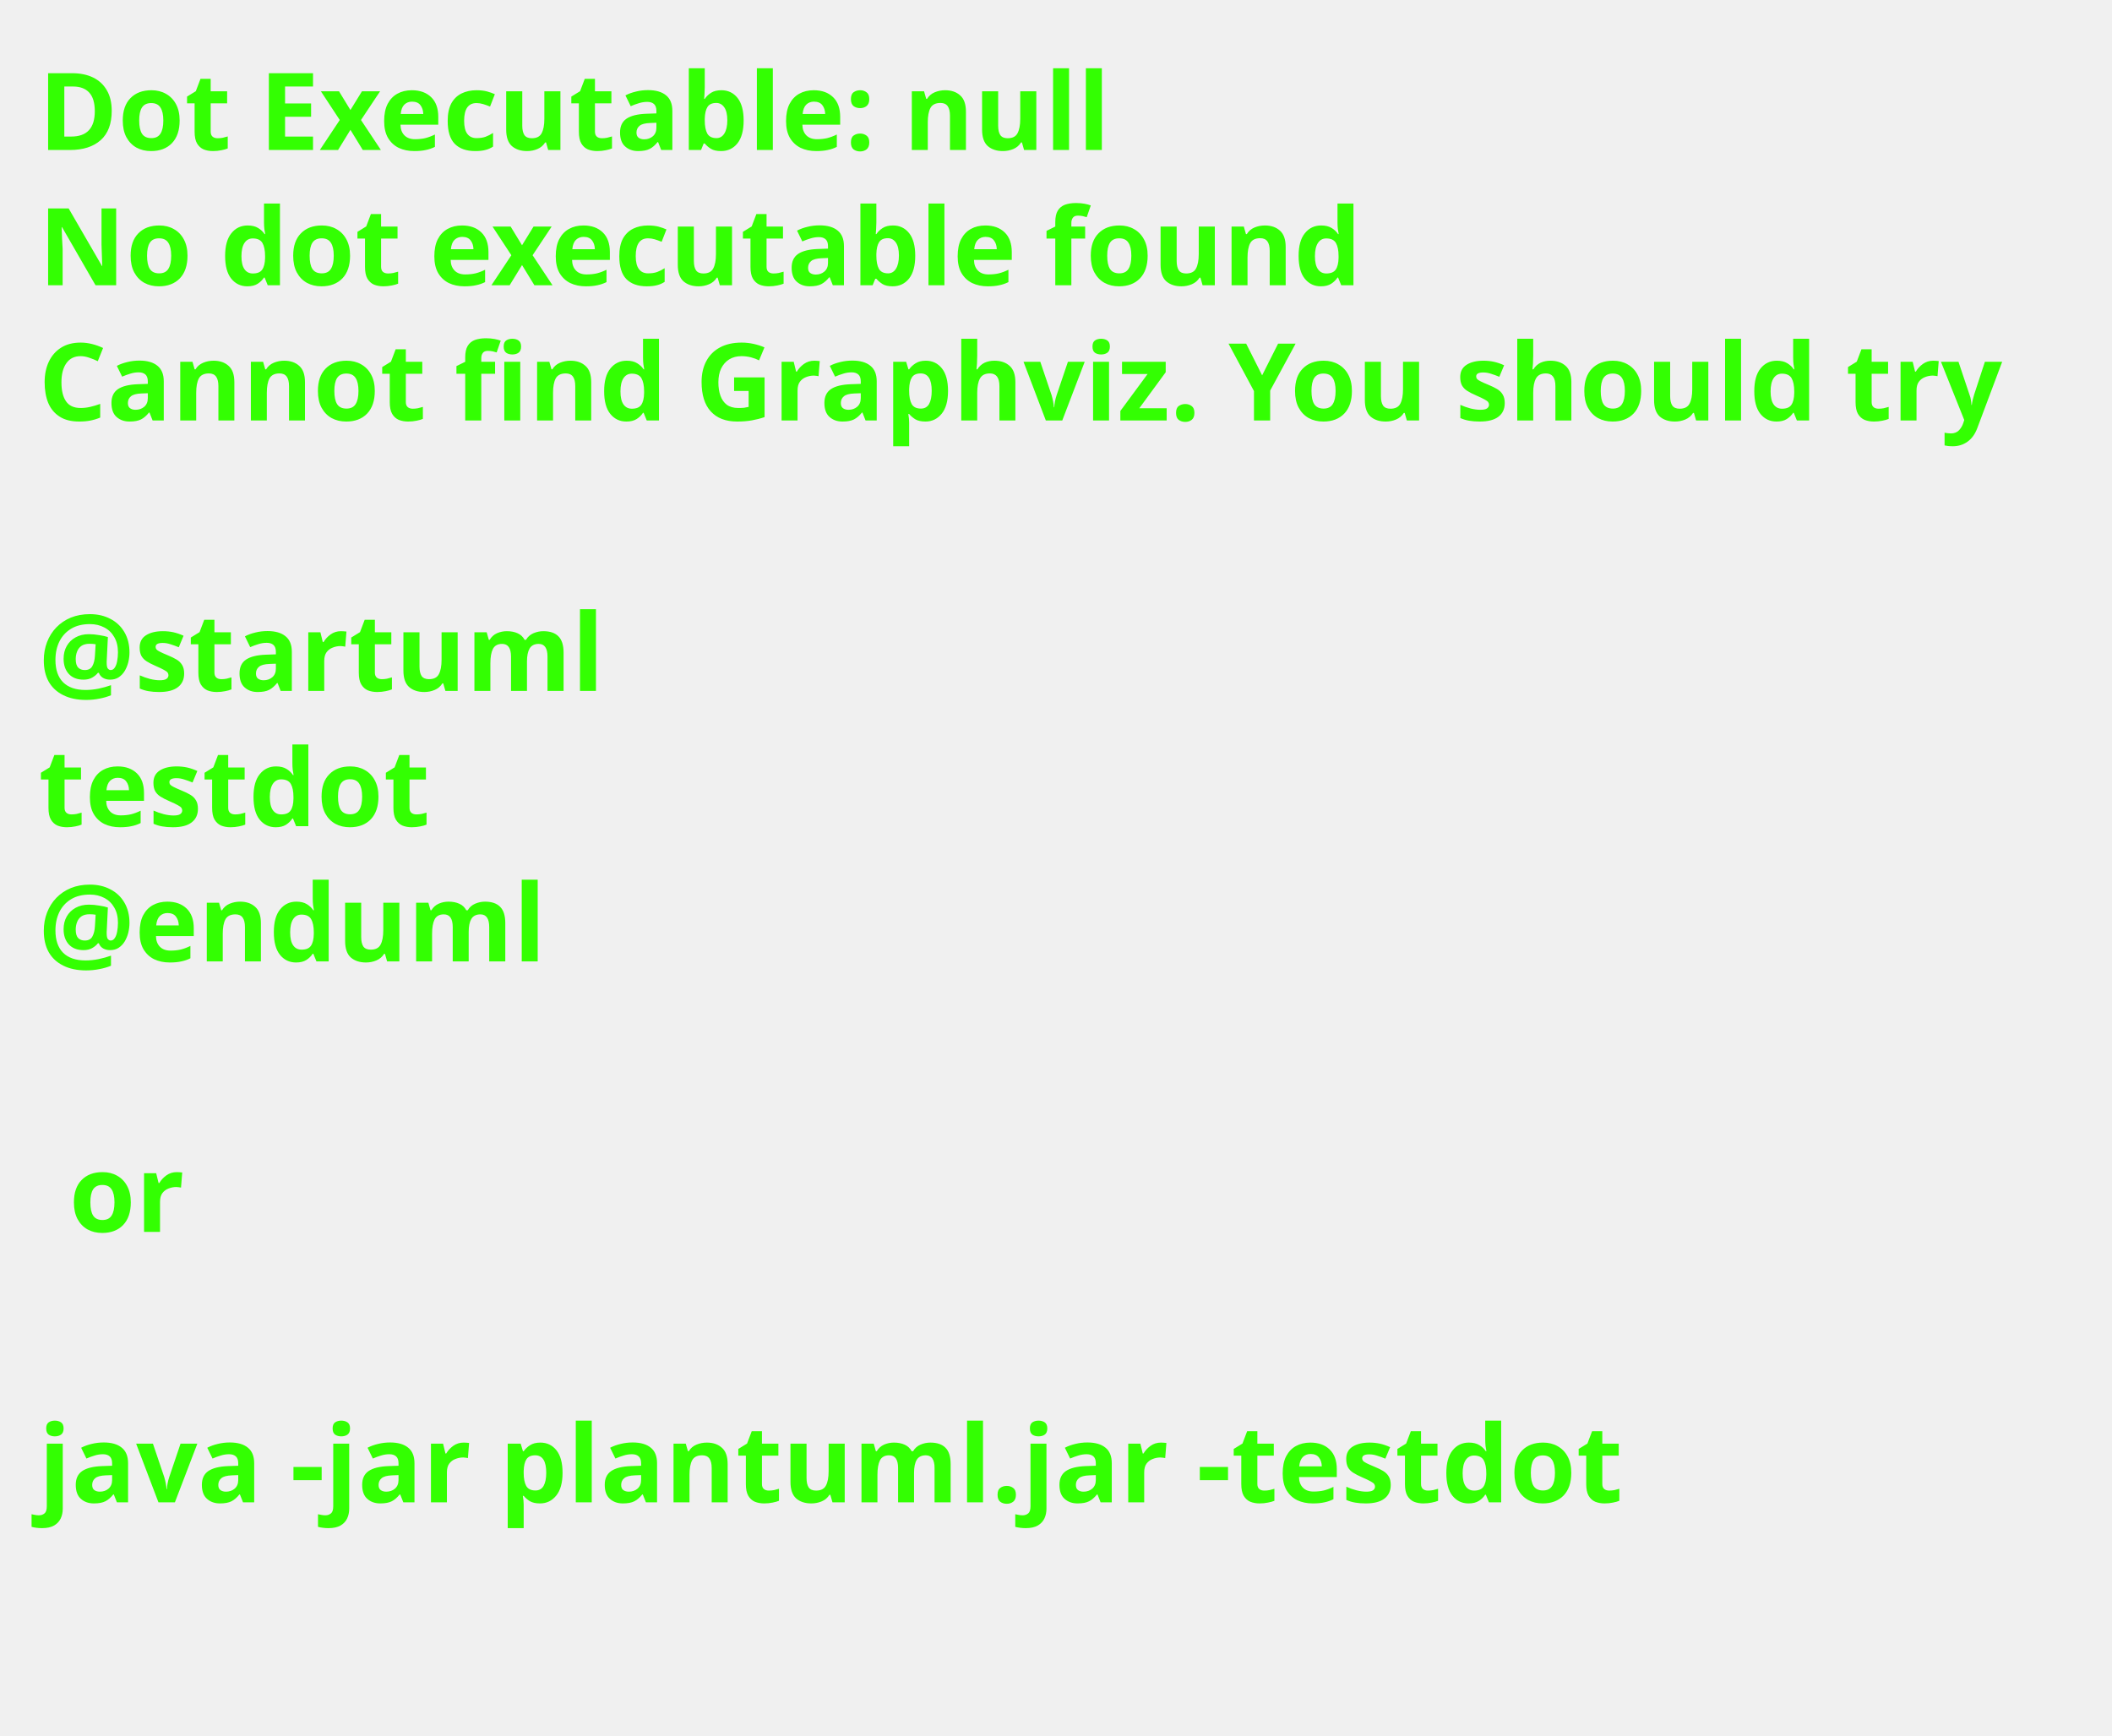
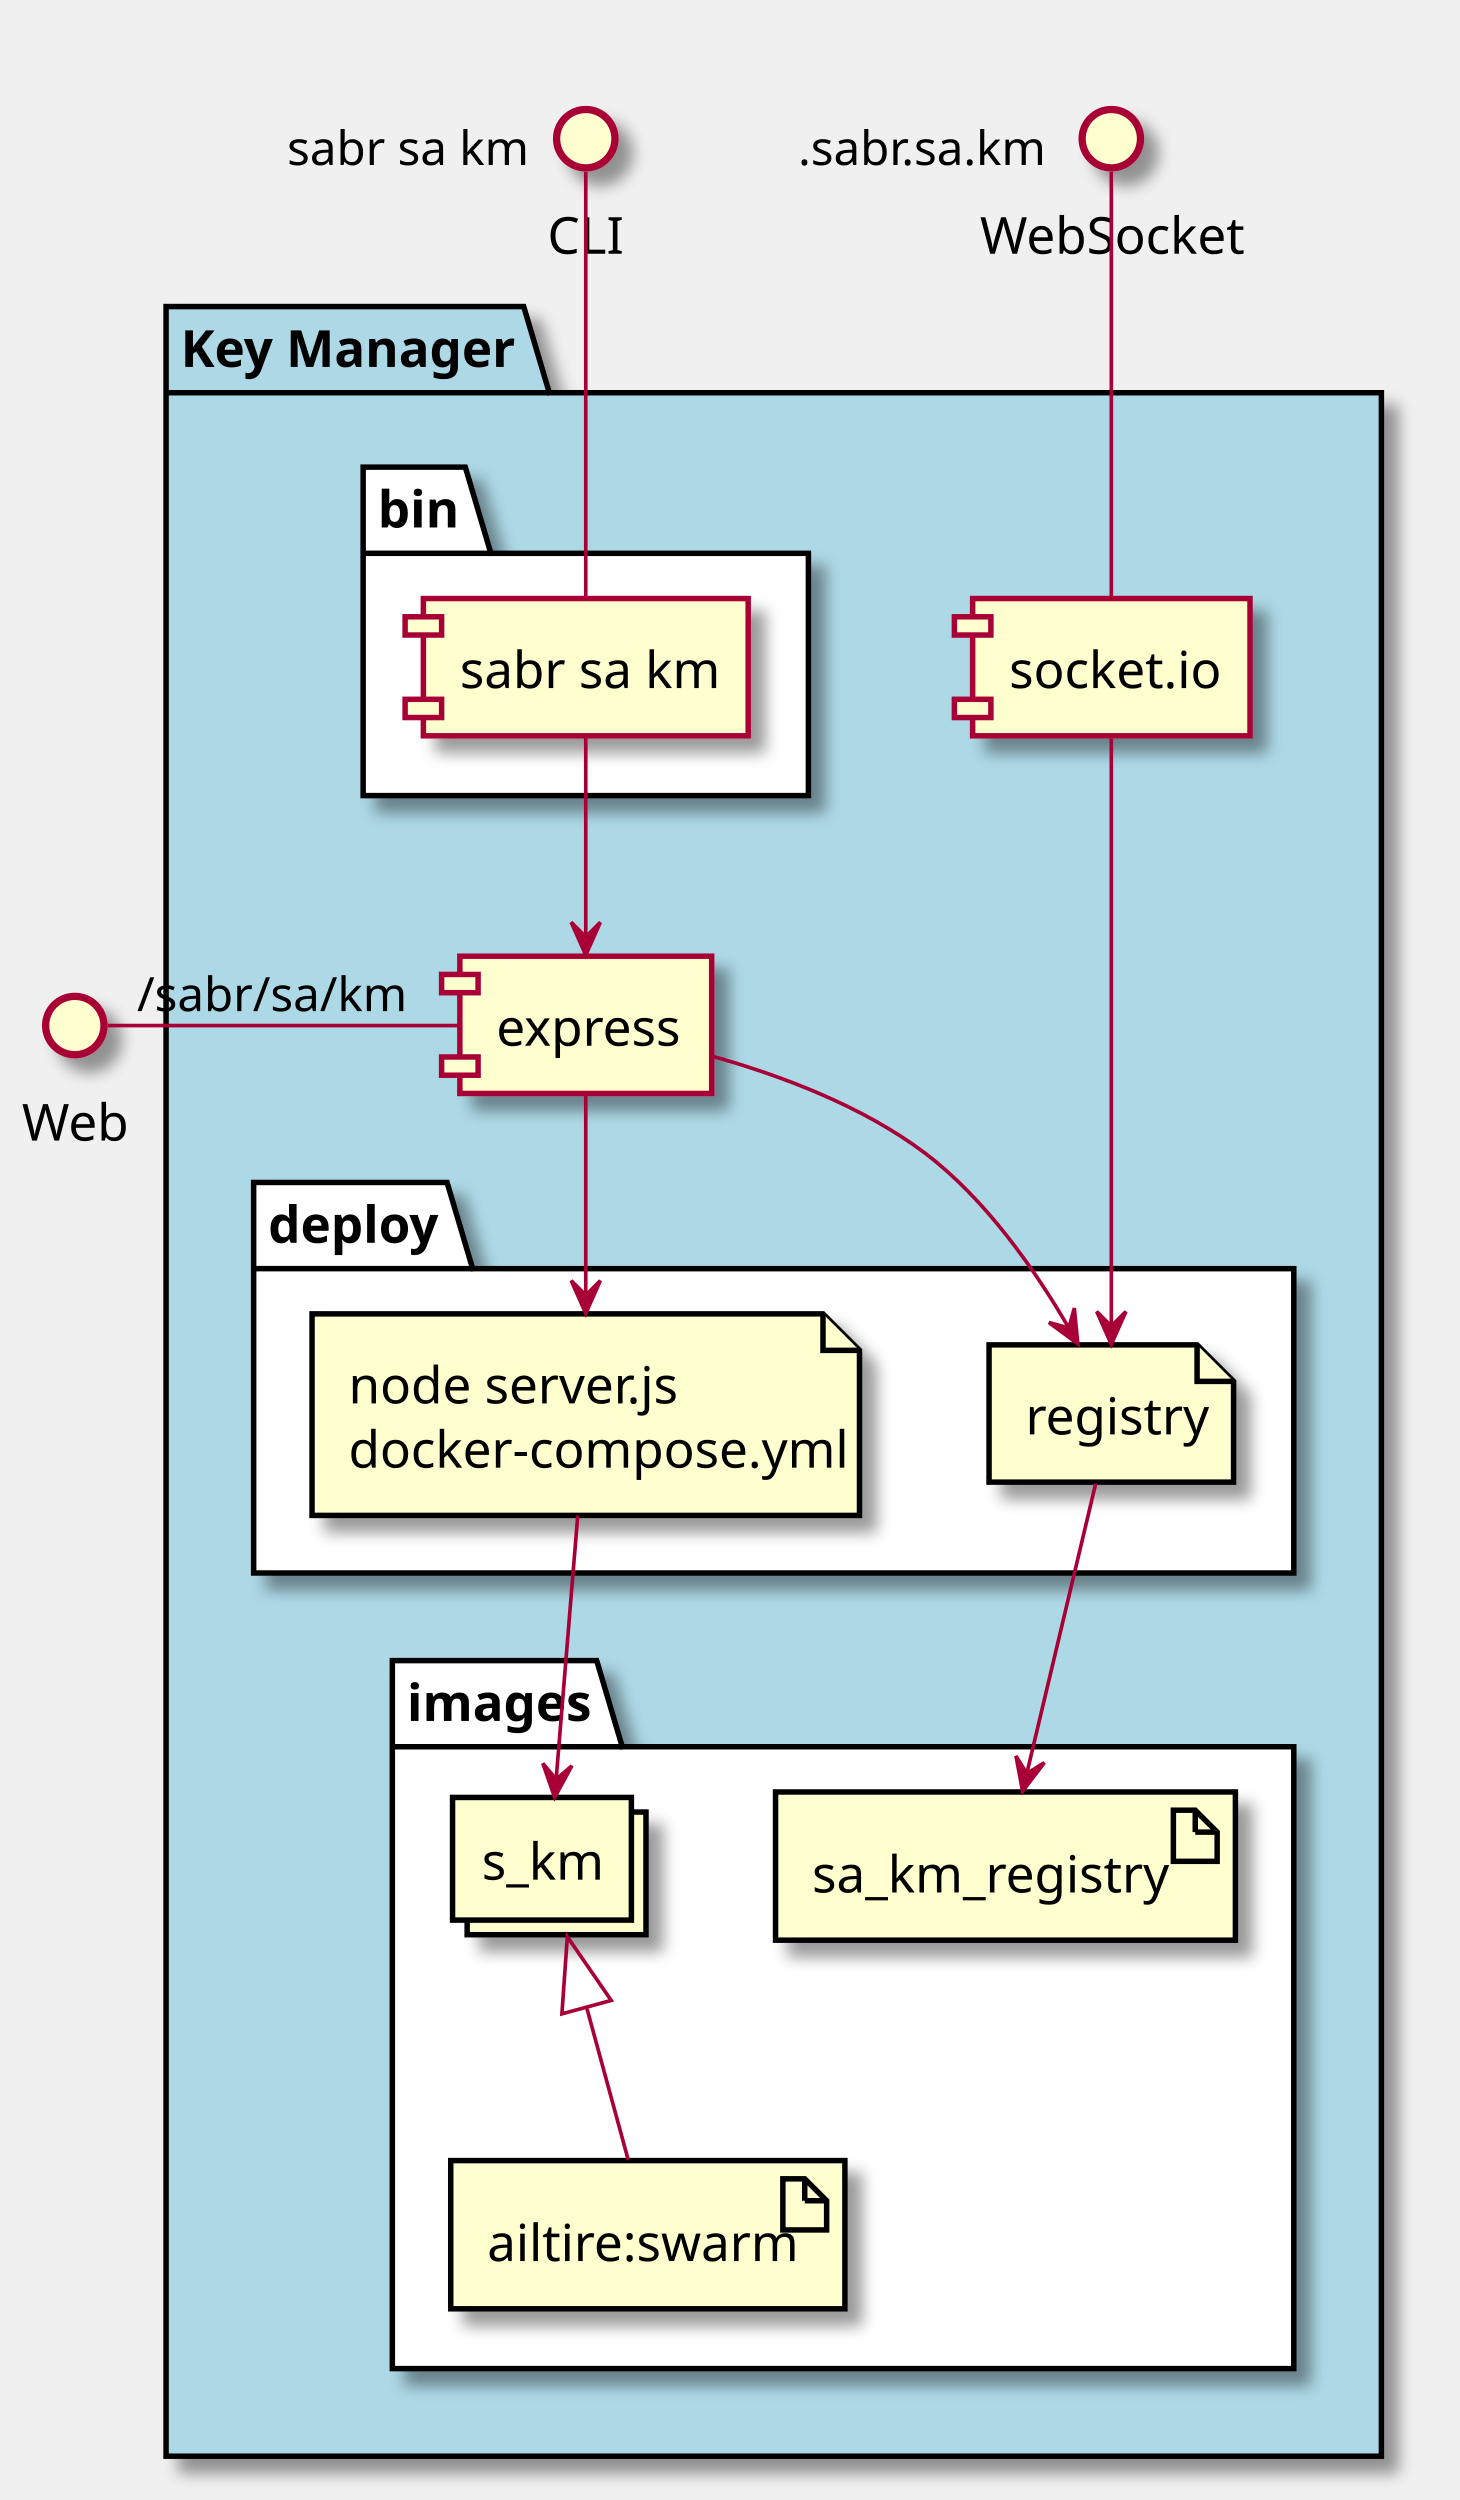
- <svg xmlns="http://www.w3.org/2000/svg" contentScriptType="application/ecmascript" contentStyleType="text/css" height="226px" preserveAspectRatio="none" style="width:275px;height:226px;background:#000000;" version="1.1" viewBox="0 0 275 226" width="275px" zoomAndPan="magnify">
-   <defs />
+ <svg xmlns="http://www.w3.org/2000/svg" contentScriptType="application/ecmascript" contentStyleType="text/css" height="685px" preserveAspectRatio="none" style="width:400px;height:685px;" version="1.1" viewBox="0 0 400 685" width="400px" zoomAndPan="magnify">
+   <defs>
+     <filter height="300%" id="f1iado6c71hz5x" width="300%" x="-1" y="-1">
+       <feGaussianBlur result="blurOut" stdDeviation="2.0" />
+       <feColorMatrix in="blurOut" result="blurOut2" type="matrix" values="0 0 0 0 0 0 0 0 0 0 0 0 0 0 0 0 0 0 .4 0" />
+       <feOffset dx="4.0" dy="4.0" in="blurOut2" result="blurOut3" />
+       <feBlend in="SourceGraphic" in2="blurOut3" mode="normal" />
+     </filter>
+   </defs>
  <g>
-     <text fill="#33FF02" font-family="sans-serif" font-size="14" font-weight="bold" lengthAdjust="spacingAndGlyphs" textLength="140" x="5" y="19.533">Dot Executable: null</text>
-     <text fill="#33FF02" font-family="sans-serif" font-size="14" font-weight="bold" lengthAdjust="spacingAndGlyphs" textLength="173" x="5" y="37.143">No dot executable found</text>
-     <text fill="#33FF02" font-family="sans-serif" font-size="14" font-weight="bold" lengthAdjust="spacingAndGlyphs" textLength="258" x="5" y="54.752">Cannot find Graphviz. You should try</text>
-     <text fill="#33FF02" font-family="sans-serif" font-size="14" font-weight="bold" lengthAdjust="spacingAndGlyphs" textLength="0" x="9" y="72.361" />
-     <text fill="#33FF02" font-family="sans-serif" font-size="14" font-weight="bold" lengthAdjust="spacingAndGlyphs" textLength="71" x="5" y="89.971">@startuml</text>
-     <text fill="#33FF02" font-family="sans-serif" font-size="14" font-weight="bold" lengthAdjust="spacingAndGlyphs" textLength="50" x="5" y="107.58">testdot</text>
-     <text fill="#33FF02" font-family="sans-serif" font-size="14" font-weight="bold" lengthAdjust="spacingAndGlyphs" textLength="66" x="5" y="125.189">@enduml</text>
-     <text fill="#33FF02" font-family="sans-serif" font-size="14" font-weight="bold" lengthAdjust="spacingAndGlyphs" textLength="0" x="9" y="142.799" />
-     <text fill="#33FF02" font-family="sans-serif" font-size="14" font-weight="bold" lengthAdjust="spacingAndGlyphs" textLength="15" x="9" y="160.408">or</text>
-     <text fill="#33FF02" font-family="sans-serif" font-size="14" font-weight="bold" lengthAdjust="spacingAndGlyphs" textLength="0" x="9" y="178.018" />
-     <text fill="#33FF02" font-family="sans-serif" font-size="14" font-weight="bold" lengthAdjust="spacingAndGlyphs" textLength="201" x="5" y="195.627">java -jar plantuml.jar -testdot</text>
-     <text fill="#33FF02" font-family="sans-serif" font-size="14" font-weight="bold" lengthAdjust="spacingAndGlyphs" textLength="0" x="9" y="213.236" />
+     <polygon fill="#ADD8E6" filter="url(#f1iado6c71hz5x)" points="45.5,84,143.5,84,150.5,107.609,378.5,107.609,378.5,673,45.5,673,45.5,84" style="stroke: #000000; stroke-width: 1.5;" />
+     <line style="stroke: #000000; stroke-width: 1.5;" x1="45.5" x2="150.5" y1="107.609" y2="107.609" />
+     <text fill="#000000" font-family="sans-serif" font-size="14" font-weight="bold" lengthAdjust="spacingAndGlyphs" textLength="92" x="49.5" y="100.533">Key Manager</text>
+     <polygon fill="#FFFFFF" filter="url(#f1iado6c71hz5x)" points="99.5,128,127.5,128,134.5,151.609,221.5,151.609,221.5,218,99.5,218,99.5,128" style="stroke: #000000; stroke-width: 1.5;" />
+     <line style="stroke: #000000; stroke-width: 1.5;" x1="99.5" x2="134.5" y1="151.609" y2="151.609" />
+     <text fill="#000000" font-family="sans-serif" font-size="14" font-weight="bold" lengthAdjust="spacingAndGlyphs" textLength="22" x="103.5" y="144.533">bin</text>
+     <polygon fill="#FFFFFF" filter="url(#f1iado6c71hz5x)" points="69.5,324,122.5,324,129.5,347.609,354.5,347.609,354.5,431,69.5,431,69.5,324" style="stroke: #000000; stroke-width: 1.5;" />
+     <line style="stroke: #000000; stroke-width: 1.5;" x1="69.5" x2="129.5" y1="347.609" y2="347.609" />
+     <text fill="#000000" font-family="sans-serif" font-size="14" font-weight="bold" lengthAdjust="spacingAndGlyphs" textLength="47" x="73.5" y="340.533">deploy</text>
+     <polygon fill="#FFFFFF" filter="url(#f1iado6c71hz5x)" points="107.5,455,163.5,455,170.5,478.609,354.5,478.609,354.5,649,107.5,649,107.5,455" style="stroke: #000000; stroke-width: 1.5;" />
+     <line style="stroke: #000000; stroke-width: 1.5;" x1="107.5" x2="170.5" y1="478.609" y2="478.609" />
+     <text fill="#000000" font-family="sans-serif" font-size="14" font-weight="bold" lengthAdjust="spacingAndGlyphs" textLength="50" x="111.5" y="471.533">images</text>
+     <rect fill="#FEFECE" filter="url(#f1iado6c71hz5x)" height="37.609" style="stroke: #A80036; stroke-width: 1.5;" width="69" x="126" y="262" />
+     <rect fill="#FEFECE" height="5" style="stroke: #A80036; stroke-width: 1.5;" width="10" x="121" y="267" />
+     <rect fill="#FEFECE" height="5" style="stroke: #A80036; stroke-width: 1.5;" width="10" x="121" y="289.609" />
+     <text fill="#000000" font-family="sans-serif" font-size="14" lengthAdjust="spacingAndGlyphs" textLength="49" x="136" y="286.533">express</text>
+     <rect fill="#FEFECE" filter="url(#f1iado6c71hz5x)" height="37.609" style="stroke: #A80036; stroke-width: 1.5;" width="76" x="266.5" y="164" />
+     <rect fill="#FEFECE" height="5" style="stroke: #A80036; stroke-width: 1.5;" width="10" x="261.5" y="169" />
+     <rect fill="#FEFECE" height="5" style="stroke: #A80036; stroke-width: 1.5;" width="10" x="261.5" y="191.609" />
+     <text fill="#000000" font-family="sans-serif" font-size="14" lengthAdjust="spacingAndGlyphs" textLength="56" x="276.5" y="188.533">socket.io</text>
+     <rect fill="#FEFECE" filter="url(#f1iado6c71hz5x)" height="37.609" style="stroke: #A80036; stroke-width: 1.5;" width="89" x="116" y="164" />
+     <rect fill="#FEFECE" height="5" style="stroke: #A80036; stroke-width: 1.5;" width="10" x="111" y="169" />
+     <rect fill="#FEFECE" height="5" style="stroke: #A80036; stroke-width: 1.5;" width="10" x="111" y="191.609" />
+     <text fill="#000000" font-family="sans-serif" font-size="14" lengthAdjust="spacingAndGlyphs" textLength="69" x="126" y="188.533">sabr sa km</text>
+     <polygon fill="#FEFECE" filter="url(#f1iado6c71hz5x)" points="85.5,360,85.5,415.219,235.5,415.219,235.5,370,225.5,360,85.5,360" style="stroke: #000000; stroke-width: 1.5;" />
+     <path d="M225.5,360 L225.5,370 L235.5,370 " fill="#FEFECE" style="stroke: #000000; stroke-width: 1.5;" />
+     <text fill="#000000" font-family="sans-serif" font-size="14" lengthAdjust="spacingAndGlyphs" textLength="90" x="95.5" y="384.533">node server.js</text>
+     <text fill="#000000" font-family="sans-serif" font-size="14" lengthAdjust="spacingAndGlyphs" textLength="130" x="95.5" y="402.143">docker-compose.yml</text>
+     <polygon fill="#FEFECE" filter="url(#f1iado6c71hz5x)" points="271,368.5,271,406.109,338,406.109,338,378.5,328,368.5,271,368.5" style="stroke: #000000; stroke-width: 1.5;" />
+     <path d="M328,368.5 L328,378.5 L338,378.5 " fill="#FEFECE" style="stroke: #000000; stroke-width: 1.5;" />
+     <text fill="#000000" font-family="sans-serif" font-size="14" lengthAdjust="spacingAndGlyphs" textLength="47" x="281" y="393.033">registry</text>
+     <rect fill="#FEFECE" filter="url(#f1iado6c71hz5x)" height="33.609" style="stroke: #000000; stroke-width: 1.5;" width="49" x="128" y="496.5" />
+     <rect fill="#FEFECE" height="33.609" style="stroke: #000000; stroke-width: 1.5;" width="49" x="124" y="492.5" />
+     <text fill="#000000" font-family="sans-serif" font-size="14" lengthAdjust="spacingAndGlyphs" textLength="33" x="132" y="515.033">s_km</text>
+     <rect fill="#FEFECE" filter="url(#f1iado6c71hz5x)" height="40.609" style="stroke: #000000; stroke-width: 1.5;" width="108" x="123.5" y="592" />
+     <polygon fill="#FEFECE" points="214.5,597,214.5,611,226.5,611,226.5,603,220.5,597,214.5,597" style="stroke: #000000; stroke-width: 1.5;" />
+     <line style="stroke: #000000; stroke-width: 1.5;" x1="220.5" x2="220.5" y1="597" y2="603" />
+     <line style="stroke: #000000; stroke-width: 1.5;" x1="226.5" x2="220.5" y1="603" y2="603" />
+     <text fill="#000000" font-family="sans-serif" font-size="14" lengthAdjust="spacingAndGlyphs" textLength="78" x="133.5" y="619.533">ailtire:swarm</text>
+     <rect fill="#FEFECE" filter="url(#f1iado6c71hz5x)" height="40.609" style="stroke: #000000; stroke-width: 1.5;" width="126" x="212.5" y="491" />
+     <polygon fill="#FEFECE" points="321.5,496,321.5,510,333.5,510,333.5,502,327.5,496,321.5,496" style="stroke: #000000; stroke-width: 1.5;" />
+     <line style="stroke: #000000; stroke-width: 1.5;" x1="327.5" x2="327.5" y1="496" y2="502" />
+     <line style="stroke: #000000; stroke-width: 1.5;" x1="333.5" x2="327.5" y1="502" y2="502" />
+     <text fill="#000000" font-family="sans-serif" font-size="14" lengthAdjust="spacingAndGlyphs" textLength="96" x="222.5" y="518.533">sa_km_registry</text>
+     <ellipse cx="160.5" cy="38" fill="#FEFECE" filter="url(#f1iado6c71hz5x)" rx="8" ry="8" style="stroke: #A80036; stroke-width: 2.0;" />
+     <text fill="#000000" font-family="sans-serif" font-size="14" lengthAdjust="spacingAndGlyphs" textLength="21" x="150" y="69.533">CLI</text>
+     <ellipse cx="20.5" cy="281" fill="#FEFECE" filter="url(#f1iado6c71hz5x)" rx="8" ry="8" style="stroke: #A80036; stroke-width: 2.0;" />
+     <text fill="#000000" font-family="sans-serif" font-size="14" lengthAdjust="spacingAndGlyphs" textLength="29" x="6" y="312.533">Web</text>
+     <ellipse cx="304.5" cy="38" fill="#FEFECE" filter="url(#f1iado6c71hz5x)" rx="8" ry="8" style="stroke: #A80036; stroke-width: 2.0;" />
+     <text fill="#000000" font-family="sans-serif" font-size="14" lengthAdjust="spacingAndGlyphs" textLength="72" x="268.5" y="69.533">WebSocket</text>
+     <path d="M160.5,202.057 C160.5,217.513 160.5,239.865 160.5,256.673 " fill="none" id="binName-REST" style="stroke: #A80036; stroke-width: 1.0;" />
+     <polygon fill="#A80036" points="160.5,261.698,164.5,252.698,160.5,256.698,156.5,252.698,160.5,261.698" style="stroke: #A80036; stroke-width: 1.0;" />
+     <path d="M160.5,300.203 C160.5,315.147 160.5,336.673 160.5,354.487 " fill="none" id="REST-s_km_container" style="stroke: #A80036; stroke-width: 1.0;" />
+     <polygon fill="#A80036" points="160.5,359.885,164.5,350.885,160.5,354.885,156.5,350.885,160.5,359.885" style="stroke: #A80036; stroke-width: 1.0;" />
+     <path d="M195.171,289.415 C213.786,294.628 236.361,303.038 253.5,316 C270.206,328.635 283.777,348.265 292.707,363.606 " fill="none" id="REST-registry_container" style="stroke: #A80036; stroke-width: 1.0;" />
+     <polygon fill="#A80036" points="295.328,368.217,294.357,358.416,292.857,363.87,287.403,362.37,295.328,368.217" style="stroke: #A80036; stroke-width: 1.0;" />
+     <path d="M304.5,202.328 C304.5,239.225 304.5,322.407 304.5,363.138 " fill="none" id="socket-registry_container" style="stroke: #A80036; stroke-width: 1.0;" />
+     <polygon fill="#A80036" points="304.5,368.36,308.5,359.36,304.5,363.36,300.5,359.36,304.5,368.36" style="stroke: #A80036; stroke-width: 1.0;" />
+     <path d="M160.836,550.398 C164.682,564.499 168.891,579.932 172.116,591.759 " fill="none" id="s_kmimage-ailtireswarm" style="stroke: #A80036; stroke-width: 1.0;" />
+     <polygon fill="none" points="153.961,551.795,155.452,530.658,167.468,548.112,153.961,551.795" style="stroke: #A80036; stroke-width: 1.0;" />
+     <path d="M158.305,415.273 C156.535,436.871 154.071,466.931 152.388,487.465 " fill="none" id="s_km_container-s_kmimage" style="stroke: #A80036; stroke-width: 1.0;" />
+     <polygon fill="#A80036" points="151.978,492.469,156.7,483.826,152.387,487.486,148.727,483.172,151.978,492.469" style="stroke: #A80036; stroke-width: 1.0;" />
+     <path d="M300.221,406.502 C295.241,427.453 286.987,462.173 281.401,485.676 " fill="none" id="registry_container-sa_km_registry" style="stroke: #A80036; stroke-width: 1.0;" />
+     <polygon fill="#A80036" points="280.182,490.805,286.156,482.975,281.339,485.941,278.373,481.124,280.182,490.805" style="stroke: #A80036; stroke-width: 1.0;" />
+     <path d="M160.5,47.098 C160.5,69.432 160.5,132.318 160.5,163.705 " fill="none" id="CLI-binName" style="stroke: #A80036; stroke-width: 1.0;" />
+     <text fill="#000000" font-family="sans-serif" font-size="13" lengthAdjust="spacingAndGlyphs" textLength="65" x="78.681" y="45.214">sabr sa km</text>
+     <path d="M29.523,281 C61.671,281 93.818,281 125.965,281 " fill="none" id="Web-REST" style="stroke: #A80036; stroke-width: 1.0;" />
+     <text fill="#000000" font-family="sans-serif" font-size="13" lengthAdjust="spacingAndGlyphs" textLength="69" x="37.548" y="277.053">/sabr/sa/km</text>
+     <path d="M304.5,47.098 C304.5,69.432 304.5,132.318 304.5,163.705 " fill="none" id="WebSocket-socket" style="stroke: #A80036; stroke-width: 1.0;" />
+     <text fill="#000000" font-family="sans-serif" font-size="13" lengthAdjust="spacingAndGlyphs" textLength="69" x="218.681" y="45.214">.sabr.sa.km</text>
  </g>
</svg>
